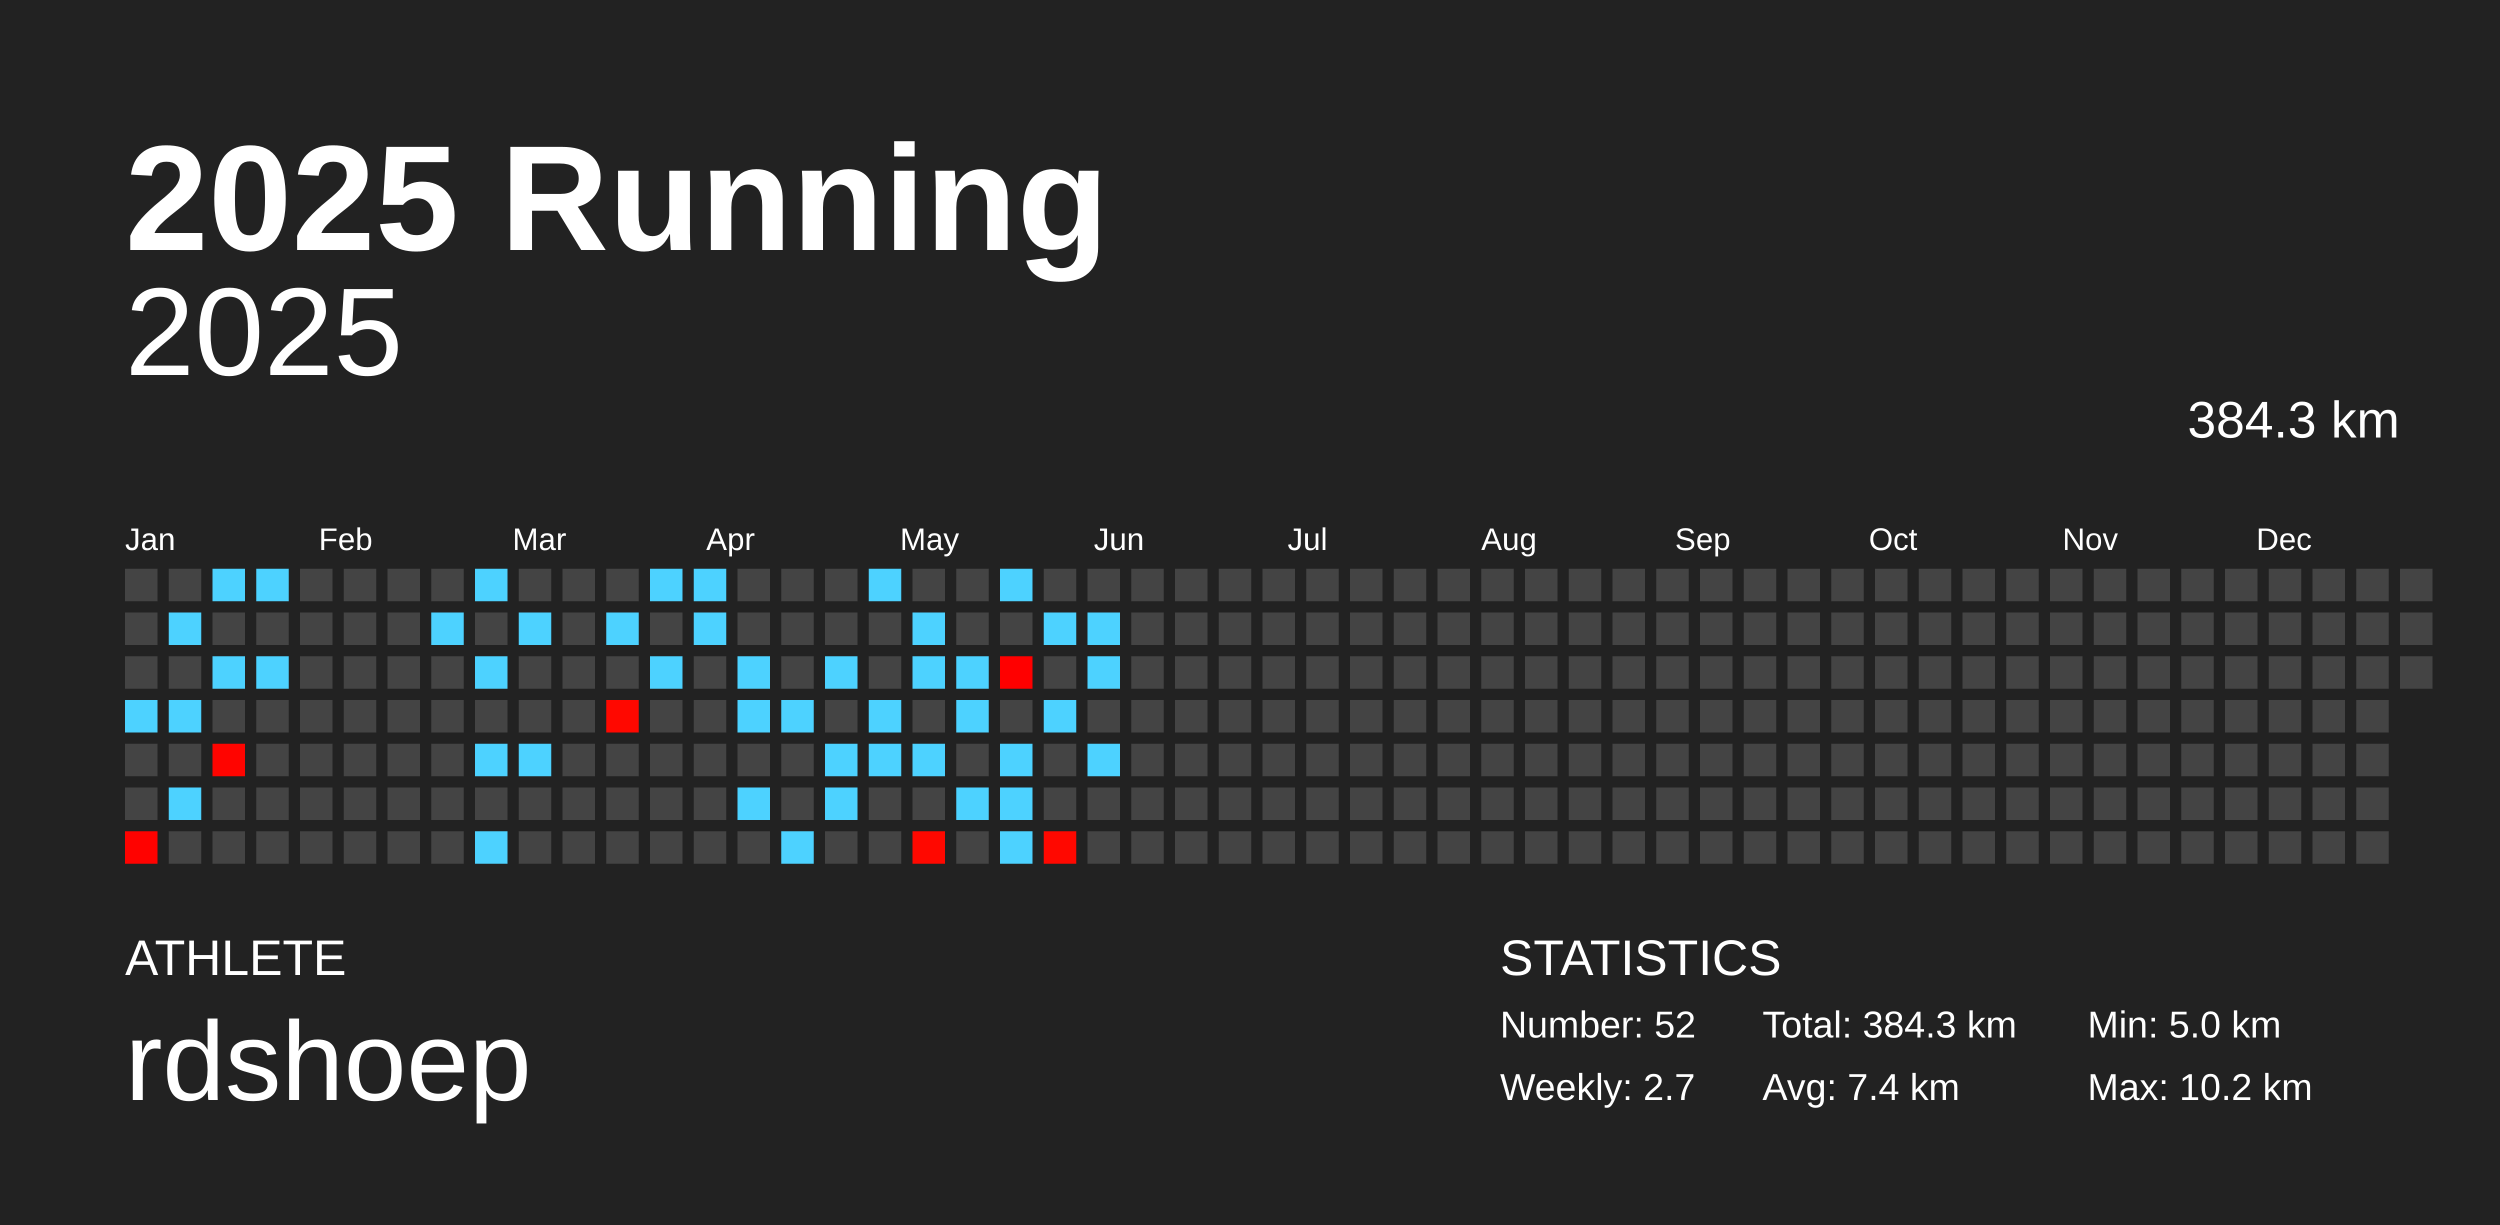
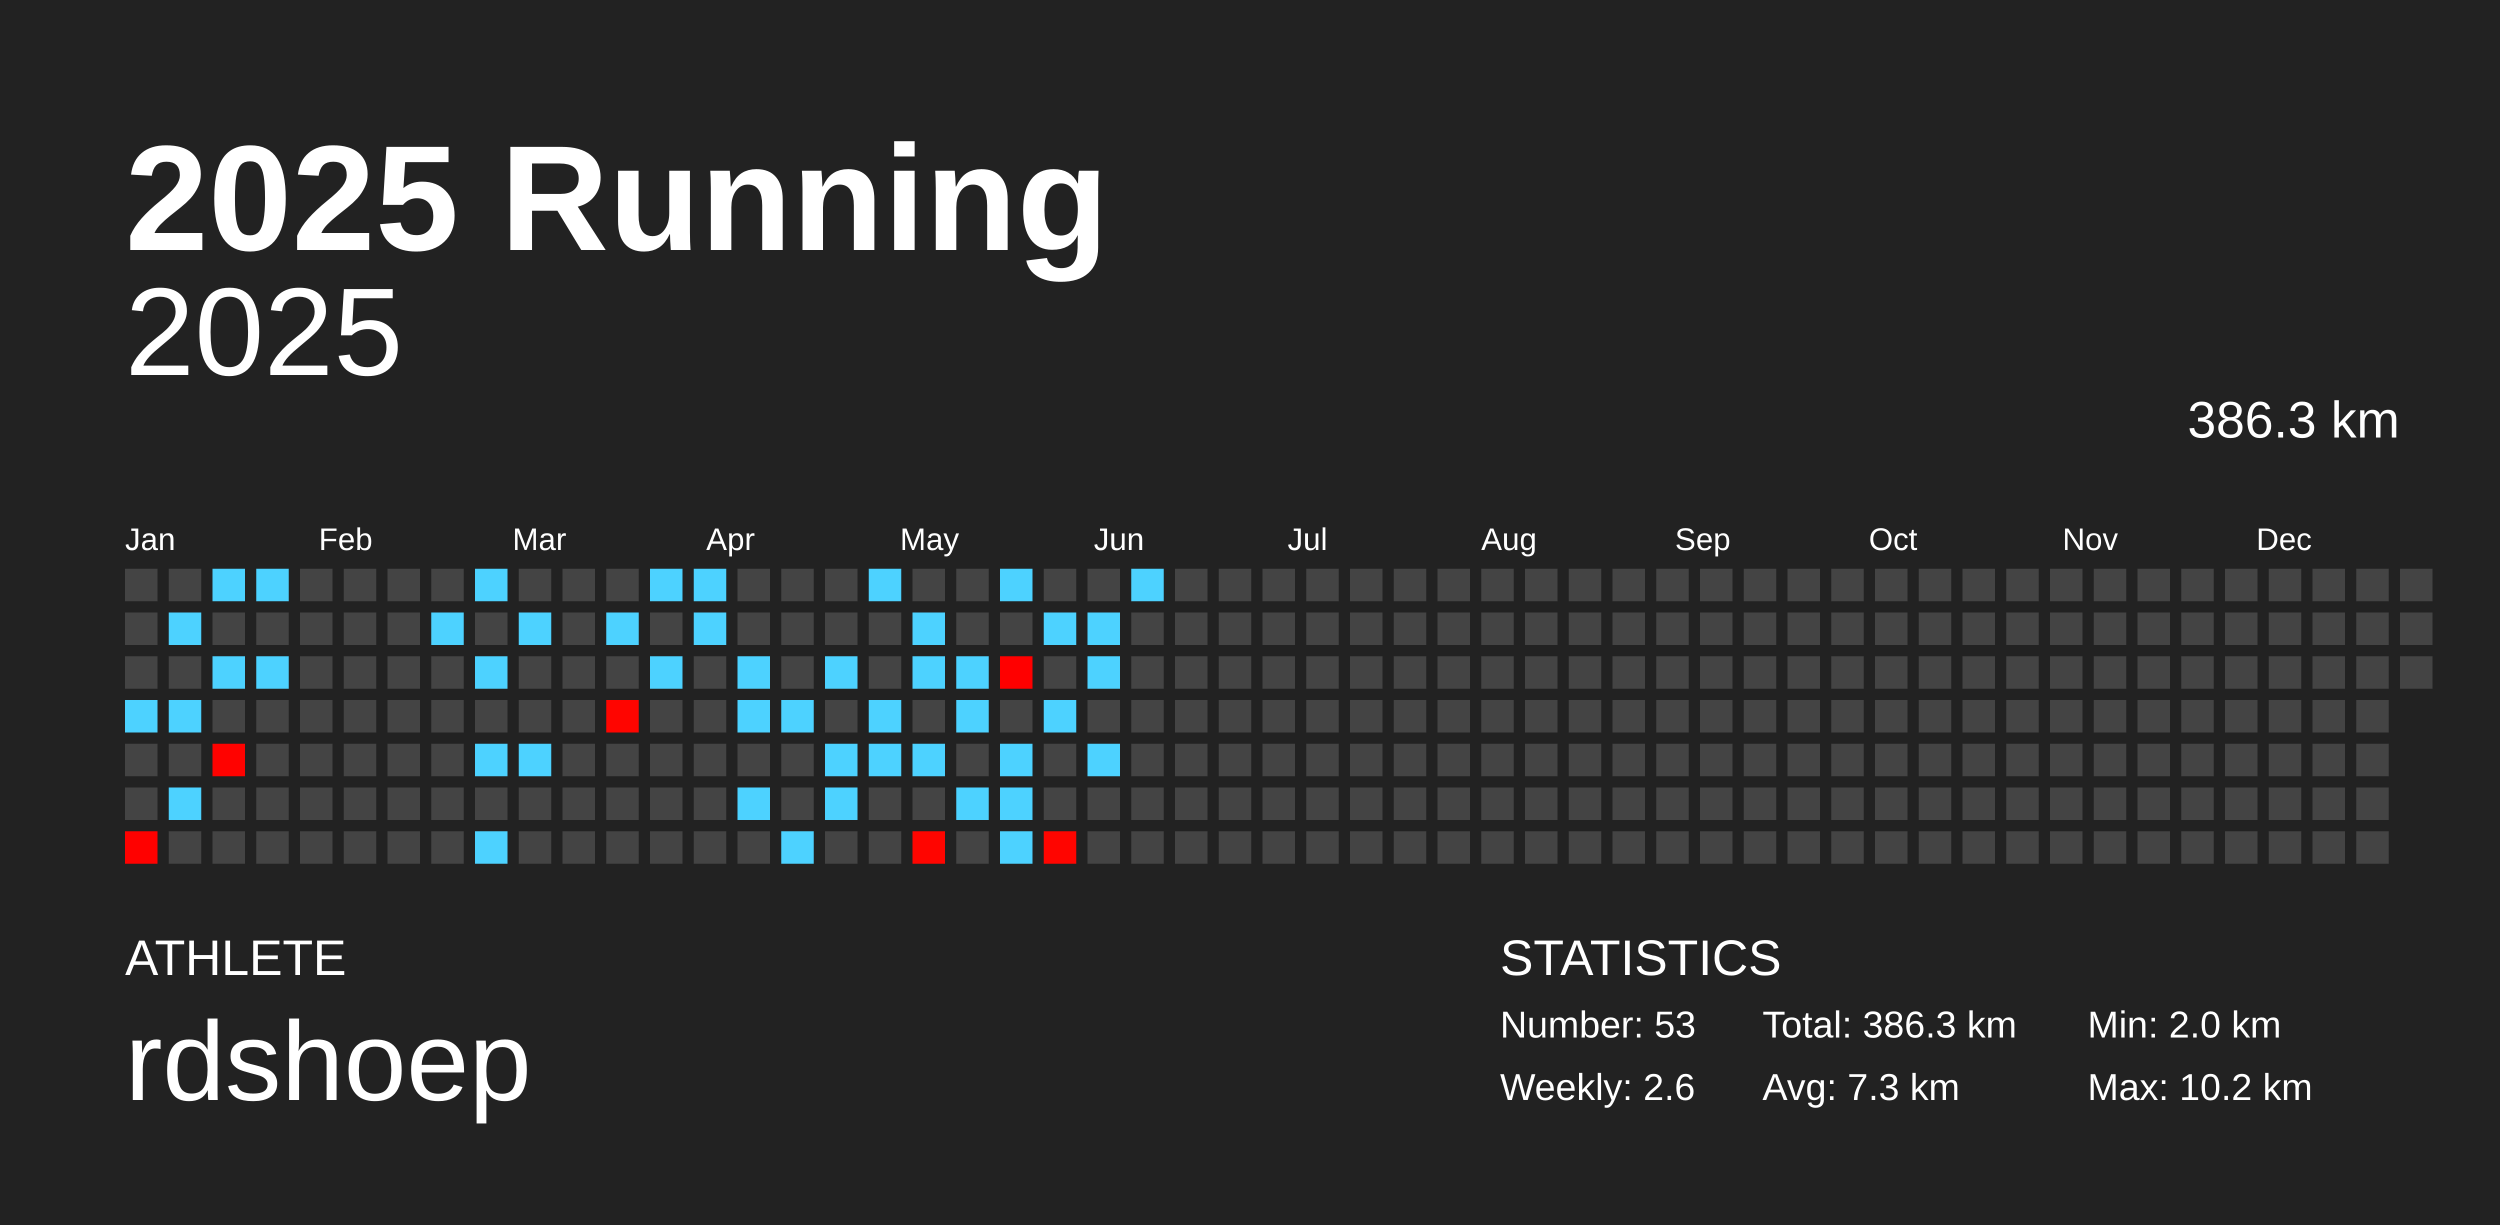
<svg xmlns="http://www.w3.org/2000/svg" baseProfile="full" height="98mm" version="1.1" viewBox="0,0,200,98" width="200mm">
  <defs />
  <rect fill="#222222" height="98" width="200" x="0" y="0" />
  <text fill="#FFFFFF" style="font-size:12px; font-family:Arial; font-weight:bold;" x="10" y="20">2025 Running</text>
  <text fill="#FFFFFF" style="font-size:4px; font-family:Arial" x="10" y="78">ATHLETE</text>
  <text fill="#FFFFFF" style="font-size:9px; font-family:Arial" x="10" y="88">rdshoep</text>
  <text fill="#FFFFFF" style="font-size:4px; font-family:Arial" x="120" y="78">STATISTICS</text>
-   <text fill="#FFFFFF" style="font-size:3px; font-family:Arial" x="120" y="83">Number: 52</text>
-   <text fill="#FFFFFF" style="font-size:3px; font-family:Arial" x="120" y="88">Weekly: 2.7</text>
-   <text fill="#FFFFFF" style="font-size:3px; font-family:Arial" x="141" y="83">Total: 384.3 km</text>
-   <text fill="#FFFFFF" style="font-size:3px; font-family:Arial" x="141" y="88">Avg: 7.4 km</text>
-   <text fill="#FFFFFF" style="font-size:3px; font-family:Arial" x="167" y="83">Min: 5.0 km</text>
+   <text fill="#FFFFFF" style="font-size:3px; font-family:Arial" x="120" y="83">Number: 53</text>
+   <text fill="#FFFFFF" style="font-size:3px; font-family:Arial" x="120" y="88">Weekly: 2.6</text>
+   <text fill="#FFFFFF" style="font-size:3px; font-family:Arial" x="141" y="83">Total: 386.3 km</text>
+   <text fill="#FFFFFF" style="font-size:3px; font-family:Arial" x="141" y="88">Avg: 7.3 km</text>
+   <text fill="#FFFFFF" style="font-size:3px; font-family:Arial" x="167" y="83">Min: 2.0 km</text>
  <text fill="#FFFFFF" style="font-size:3px; font-family:Arial" x="167" y="88">Max: 10.2 km</text>
  <text alignment-baseline="hanging" fill="#FFFFFF" style="font-size:10.0px; font-family:Arial;" x="10" y="30">2025</text>
-   <text alignment-baseline="hanging" fill="#FFFFFF" style="font-size:4.125px; font-family:Arial;" x="175" y="35">384.3 km</text>
+   <text alignment-baseline="hanging" fill="#FFFFFF" style="font-size:4.125px; font-family:Arial;" x="175" y="35">386.3 km</text>
  <text fill="#FFFFFF" style="font-size:2.5px; font-family:Arial" x="10.0" y="44">Jan</text>
  <text fill="#FFFFFF" style="font-size:2.5px; font-family:Arial" x="25.5" y="44">Feb</text>
  <text fill="#FFFFFF" style="font-size:2.5px; font-family:Arial" x="41.0" y="44">Mar</text>
  <text fill="#FFFFFF" style="font-size:2.5px; font-family:Arial" x="56.5" y="44">Apr</text>
  <text fill="#FFFFFF" style="font-size:2.5px; font-family:Arial" x="72.0" y="44">May</text>
  <text fill="#FFFFFF" style="font-size:2.5px; font-family:Arial" x="87.5" y="44">Jun</text>
  <text fill="#FFFFFF" style="font-size:2.5px; font-family:Arial" x="103.0" y="44">Jul</text>
  <text fill="#FFFFFF" style="font-size:2.5px; font-family:Arial" x="118.5" y="44">Aug</text>
  <text fill="#FFFFFF" style="font-size:2.5px; font-family:Arial" x="134.0" y="44">Sep</text>
  <text fill="#FFFFFF" style="font-size:2.5px; font-family:Arial" x="149.5" y="44">Oct</text>
  <text fill="#FFFFFF" style="font-size:2.5px; font-family:Arial" x="165.0" y="44">Nov</text>
  <text fill="#FFFFFF" style="font-size:2.5px; font-family:Arial" x="180.5" y="44">Dec</text>
  <rect fill="#444444" height="2.6" width="2.6" x="10.0" y="45.5" />
  <rect fill="#444444" height="2.6" width="2.6" x="10.0" y="49.0" />
  <rect fill="#444444" height="2.6" width="2.6" x="10.0" y="52.5" />
  <rect fill="#4dd2ff" height="2.6" width="2.6" x="10.0" y="56.0" />
  <rect fill="#444444" height="2.6" width="2.6" x="10.0" y="59.5" />
  <rect fill="#444444" height="2.6" width="2.6" x="10.0" y="63.0" />
-   <rect fill="#ff0200" height="2.6" width="2.6" x="10.0" y="66.5" />
+   <rect fill="#ff0100" height="2.6" width="2.6" x="10.0" y="66.5" />
  <rect fill="#444444" height="2.6" width="2.6" x="13.5" y="45.5" />
  <rect fill="#4dd2ff" height="2.6" width="2.6" x="13.5" y="49.0" />
  <rect fill="#444444" height="2.6" width="2.6" x="13.5" y="52.5" />
  <rect fill="#4dd2ff" height="2.6" width="2.6" x="13.5" y="56.0" />
  <rect fill="#444444" height="2.6" width="2.6" x="13.5" y="59.5" />
  <rect fill="#4dd2ff" height="2.6" width="2.6" x="13.5" y="63.0" />
  <rect fill="#444444" height="2.6" width="2.6" x="13.5" y="66.5" />
  <rect fill="#4dd2ff" height="2.6" width="2.6" x="17.0" y="45.5" />
  <rect fill="#444444" height="2.6" width="2.6" x="17.0" y="49.0" />
  <rect fill="#4dd2ff" height="2.6" width="2.6" x="17.0" y="52.5" />
  <rect fill="#444444" height="2.6" width="2.6" x="17.0" y="56.0" />
-   <rect fill="#ff0400" height="2.6" width="2.6" x="17.0" y="59.5" />
+   <rect fill="#ff0200" height="2.6" width="2.6" x="17.0" y="59.5" />
  <rect fill="#444444" height="2.6" width="2.6" x="17.0" y="63.0" />
  <rect fill="#444444" height="2.6" width="2.6" x="17.0" y="66.5" />
  <rect fill="#4dd2ff" height="2.6" width="2.6" x="20.5" y="45.5" />
  <rect fill="#444444" height="2.6" width="2.6" x="20.5" y="49.0" />
  <rect fill="#4dd2ff" height="2.6" width="2.6" x="20.5" y="52.5" />
  <rect fill="#444444" height="2.6" width="2.6" x="20.5" y="56.0" />
  <rect fill="#444444" height="2.6" width="2.6" x="20.5" y="59.5" />
  <rect fill="#444444" height="2.6" width="2.6" x="20.5" y="63.0" />
  <rect fill="#444444" height="2.6" width="2.6" x="20.5" y="66.5" />
  <rect fill="#444444" height="2.6" width="2.6" x="24.0" y="45.5" />
  <rect fill="#444444" height="2.6" width="2.6" x="24.0" y="49.0" />
  <rect fill="#444444" height="2.6" width="2.6" x="24.0" y="52.5" />
  <rect fill="#444444" height="2.6" width="2.6" x="24.0" y="56.0" />
  <rect fill="#444444" height="2.6" width="2.6" x="24.0" y="59.5" />
  <rect fill="#444444" height="2.6" width="2.6" x="24.0" y="63.0" />
  <rect fill="#444444" height="2.6" width="2.6" x="24.0" y="66.5" />
  <rect fill="#444444" height="2.6" width="2.6" x="27.5" y="45.5" />
  <rect fill="#444444" height="2.6" width="2.6" x="27.5" y="49.0" />
  <rect fill="#444444" height="2.6" width="2.6" x="27.5" y="52.5" />
  <rect fill="#444444" height="2.6" width="2.6" x="27.5" y="56.0" />
  <rect fill="#444444" height="2.6" width="2.6" x="27.5" y="59.5" />
  <rect fill="#444444" height="2.6" width="2.6" x="27.5" y="63.0" />
  <rect fill="#444444" height="2.6" width="2.6" x="27.5" y="66.5" />
  <rect fill="#444444" height="2.6" width="2.6" x="31.0" y="45.5" />
  <rect fill="#444444" height="2.6" width="2.6" x="31.0" y="49.0" />
  <rect fill="#444444" height="2.6" width="2.6" x="31.0" y="52.5" />
  <rect fill="#444444" height="2.6" width="2.6" x="31.0" y="56.0" />
  <rect fill="#444444" height="2.6" width="2.6" x="31.0" y="59.5" />
  <rect fill="#444444" height="2.6" width="2.6" x="31.0" y="63.0" />
  <rect fill="#444444" height="2.6" width="2.6" x="31.0" y="66.5" />
  <rect fill="#444444" height="2.6" width="2.6" x="34.5" y="45.5" />
  <rect fill="#4dd2ff" height="2.6" width="2.6" x="34.5" y="49.0" />
  <rect fill="#444444" height="2.6" width="2.6" x="34.5" y="52.5" />
  <rect fill="#444444" height="2.6" width="2.6" x="34.5" y="56.0" />
  <rect fill="#444444" height="2.6" width="2.6" x="34.5" y="59.5" />
  <rect fill="#444444" height="2.6" width="2.6" x="34.5" y="63.0" />
  <rect fill="#444444" height="2.6" width="2.6" x="34.5" y="66.5" />
  <rect fill="#4dd2ff" height="2.6" width="2.6" x="38.0" y="45.5" />
  <rect fill="#444444" height="2.6" width="2.6" x="38.0" y="49.0" />
  <rect fill="#4dd2ff" height="2.6" width="2.6" x="38.0" y="52.5" />
  <rect fill="#444444" height="2.6" width="2.6" x="38.0" y="56.0" />
  <rect fill="#4dd2ff" height="2.6" width="2.6" x="38.0" y="59.5" />
  <rect fill="#444444" height="2.6" width="2.6" x="38.0" y="63.0" />
  <rect fill="#4dd2ff" height="2.6" width="2.6" x="38.0" y="66.5" />
  <rect fill="#444444" height="2.6" width="2.6" x="41.5" y="45.5" />
  <rect fill="#4dd2ff" height="2.6" width="2.6" x="41.5" y="49.0" />
  <rect fill="#444444" height="2.6" width="2.6" x="41.5" y="52.5" />
  <rect fill="#444444" height="2.6" width="2.6" x="41.5" y="56.0" />
  <rect fill="#4dd2ff" height="2.6" width="2.6" x="41.5" y="59.5" />
  <rect fill="#444444" height="2.6" width="2.6" x="41.5" y="63.0" />
  <rect fill="#444444" height="2.6" width="2.6" x="41.5" y="66.5" />
  <rect fill="#444444" height="2.6" width="2.6" x="45.0" y="45.5" />
  <rect fill="#444444" height="2.6" width="2.6" x="45.0" y="49.0" />
  <rect fill="#444444" height="2.6" width="2.6" x="45.0" y="52.5" />
  <rect fill="#444444" height="2.6" width="2.6" x="45.0" y="56.0" />
  <rect fill="#444444" height="2.6" width="2.6" x="45.0" y="59.5" />
  <rect fill="#444444" height="2.6" width="2.6" x="45.0" y="63.0" />
  <rect fill="#444444" height="2.6" width="2.6" x="45.0" y="66.5" />
  <rect fill="#444444" height="2.6" width="2.6" x="48.5" y="45.5" />
  <rect fill="#4dd2ff" height="2.6" width="2.6" x="48.5" y="49.0" />
  <rect fill="#444444" height="2.6" width="2.6" x="48.5" y="52.5" />
-   <rect fill="#ff0800" height="2.6" width="2.6" x="48.5" y="56.0" />
+   <rect fill="#ff0500" height="2.6" width="2.6" x="48.5" y="56.0" />
  <rect fill="#444444" height="2.6" width="2.6" x="48.5" y="59.5" />
  <rect fill="#444444" height="2.6" width="2.6" x="48.5" y="63.0" />
  <rect fill="#444444" height="2.6" width="2.6" x="48.5" y="66.5" />
  <rect fill="#4dd2ff" height="2.6" width="2.6" x="52.0" y="45.5" />
  <rect fill="#444444" height="2.6" width="2.6" x="52.0" y="49.0" />
  <rect fill="#4dd2ff" height="2.6" width="2.6" x="52.0" y="52.5" />
  <rect fill="#444444" height="2.6" width="2.6" x="52.0" y="56.0" />
  <rect fill="#444444" height="2.6" width="2.6" x="52.0" y="59.5" />
  <rect fill="#444444" height="2.6" width="2.6" x="52.0" y="63.0" />
  <rect fill="#444444" height="2.6" width="2.6" x="52.0" y="66.5" />
  <rect fill="#4dd2ff" height="2.6" width="2.6" x="55.5" y="45.5" />
  <rect fill="#4dd2ff" height="2.6" width="2.6" x="55.5" y="49.0" />
  <rect fill="#444444" height="2.6" width="2.6" x="55.5" y="52.5" />
  <rect fill="#444444" height="2.6" width="2.6" x="55.5" y="56.0" />
  <rect fill="#444444" height="2.6" width="2.6" x="55.5" y="59.5" />
  <rect fill="#444444" height="2.6" width="2.6" x="55.5" y="63.0" />
  <rect fill="#444444" height="2.6" width="2.6" x="55.5" y="66.5" />
  <rect fill="#444444" height="2.6" width="2.6" x="59.0" y="45.5" />
  <rect fill="#444444" height="2.6" width="2.6" x="59.0" y="49.0" />
  <rect fill="#4dd2ff" height="2.6" width="2.6" x="59.0" y="52.5" />
  <rect fill="#4dd2ff" height="2.6" width="2.6" x="59.0" y="56.0" />
  <rect fill="#444444" height="2.6" width="2.6" x="59.0" y="59.5" />
  <rect fill="#4dd2ff" height="2.6" width="2.6" x="59.0" y="63.0" />
  <rect fill="#444444" height="2.6" width="2.6" x="59.0" y="66.5" />
  <rect fill="#444444" height="2.6" width="2.6" x="62.5" y="45.5" />
  <rect fill="#444444" height="2.6" width="2.6" x="62.5" y="49.0" />
  <rect fill="#444444" height="2.6" width="2.6" x="62.5" y="52.5" />
  <rect fill="#4dd2ff" height="2.6" width="2.6" x="62.5" y="56.0" />
  <rect fill="#444444" height="2.6" width="2.6" x="62.5" y="59.5" />
  <rect fill="#444444" height="2.6" width="2.6" x="62.5" y="63.0" />
  <rect fill="#4dd2ff" height="2.6" width="2.6" x="62.5" y="66.5" />
  <rect fill="#444444" height="2.6" width="2.6" x="66.0" y="45.5" />
  <rect fill="#444444" height="2.6" width="2.6" x="66.0" y="49.0" />
  <rect fill="#4dd2ff" height="2.6" width="2.6" x="66.0" y="52.5" />
  <rect fill="#444444" height="2.6" width="2.6" x="66.0" y="56.0" />
  <rect fill="#4dd2ff" height="2.6" width="2.6" x="66.0" y="59.5" />
  <rect fill="#4dd2ff" height="2.6" width="2.6" x="66.0" y="63.0" />
  <rect fill="#444444" height="2.6" width="2.6" x="66.0" y="66.5" />
  <rect fill="#4dd2ff" height="2.6" width="2.6" x="69.5" y="45.5" />
  <rect fill="#444444" height="2.6" width="2.6" x="69.5" y="49.0" />
  <rect fill="#444444" height="2.6" width="2.6" x="69.5" y="52.5" />
  <rect fill="#4dd2ff" height="2.6" width="2.6" x="69.5" y="56.0" />
  <rect fill="#4dd2ff" height="2.6" width="2.6" x="69.5" y="59.5" />
  <rect fill="#444444" height="2.6" width="2.6" x="69.5" y="63.0" />
  <rect fill="#444444" height="2.6" width="2.6" x="69.5" y="66.5" />
  <rect fill="#444444" height="2.6" width="2.6" x="73.0" y="45.5" />
  <rect fill="#4dd2ff" height="2.6" width="2.6" x="73.0" y="49.0" />
  <rect fill="#4dd2ff" height="2.6" width="2.6" x="73.0" y="52.5" />
  <rect fill="#444444" height="2.6" width="2.6" x="73.0" y="56.0" />
  <rect fill="#4dd2ff" height="2.6" width="2.6" x="73.0" y="59.5" />
  <rect fill="#444444" height="2.6" width="2.6" x="73.0" y="63.0" />
-   <rect fill="#ff0800" height="2.6" width="2.6" x="73.0" y="66.5" />
+   <rect fill="#ff0500" height="2.6" width="2.6" x="73.0" y="66.5" />
  <rect fill="#444444" height="2.6" width="2.6" x="76.5" y="45.5" />
  <rect fill="#444444" height="2.6" width="2.6" x="76.5" y="49.0" />
  <rect fill="#4dd2ff" height="2.6" width="2.6" x="76.5" y="52.5" />
  <rect fill="#4dd2ff" height="2.6" width="2.6" x="76.5" y="56.0" />
  <rect fill="#444444" height="2.6" width="2.6" x="76.5" y="59.5" />
  <rect fill="#4dd2ff" height="2.6" width="2.6" x="76.5" y="63.0" />
  <rect fill="#444444" height="2.6" width="2.6" x="76.5" y="66.5" />
  <rect fill="#4dd2ff" height="2.6" width="2.6" x="80.0" y="45.5" />
  <rect fill="#444444" height="2.6" width="2.6" x="80.0" y="49.0" />
  <rect fill="#ff0000" height="2.6" width="2.6" x="80.0" y="52.5" />
  <rect fill="#444444" height="2.6" width="2.6" x="80.0" y="56.0" />
  <rect fill="#4dd2ff" height="2.6" width="2.6" x="80.0" y="59.5" />
  <rect fill="#4dd2ff" height="2.6" width="2.6" x="80.0" y="63.0" />
  <rect fill="#4dd2ff" height="2.6" width="2.6" x="80.0" y="66.5" />
  <rect fill="#444444" height="2.6" width="2.6" x="83.5" y="45.5" />
  <rect fill="#4dd2ff" height="2.6" width="2.6" x="83.5" y="49.0" />
  <rect fill="#444444" height="2.6" width="2.6" x="83.5" y="52.5" />
  <rect fill="#4dd2ff" height="2.6" width="2.6" x="83.5" y="56.0" />
  <rect fill="#444444" height="2.6" width="2.6" x="83.5" y="59.5" />
  <rect fill="#444444" height="2.6" width="2.6" x="83.5" y="63.0" />
-   <rect fill="#ff0800" height="2.6" width="2.6" x="83.5" y="66.5" />
+   <rect fill="#ff0500" height="2.6" width="2.6" x="83.5" y="66.5" />
  <rect fill="#444444" height="2.6" width="2.6" x="87.0" y="45.5" />
  <rect fill="#4dd2ff" height="2.6" width="2.6" x="87.0" y="49.0" />
  <rect fill="#4dd2ff" height="2.6" width="2.6" x="87.0" y="52.5" />
  <rect fill="#444444" height="2.6" width="2.6" x="87.0" y="56.0" />
  <rect fill="#4dd2ff" height="2.6" width="2.6" x="87.0" y="59.5" />
  <rect fill="#444444" height="2.6" width="2.6" x="87.0" y="63.0" />
  <rect fill="#444444" height="2.6" width="2.6" x="87.0" y="66.5" />
-   <rect fill="#444444" height="2.6" width="2.6" x="90.5" y="45.5" />
+   <rect fill="#4dd2ff" height="2.6" width="2.6" x="90.5" y="45.5" />
  <rect fill="#444444" height="2.6" width="2.6" x="90.5" y="49.0" />
  <rect fill="#444444" height="2.6" width="2.6" x="90.5" y="52.5" />
  <rect fill="#444444" height="2.6" width="2.6" x="90.5" y="56.0" />
  <rect fill="#444444" height="2.6" width="2.6" x="90.5" y="59.5" />
  <rect fill="#444444" height="2.6" width="2.6" x="90.5" y="63.0" />
  <rect fill="#444444" height="2.6" width="2.6" x="90.5" y="66.5" />
  <rect fill="#444444" height="2.6" width="2.6" x="94.0" y="45.5" />
  <rect fill="#444444" height="2.6" width="2.6" x="94.0" y="49.0" />
  <rect fill="#444444" height="2.6" width="2.6" x="94.0" y="52.5" />
  <rect fill="#444444" height="2.6" width="2.6" x="94.0" y="56.0" />
  <rect fill="#444444" height="2.6" width="2.6" x="94.0" y="59.5" />
  <rect fill="#444444" height="2.6" width="2.6" x="94.0" y="63.0" />
  <rect fill="#444444" height="2.6" width="2.6" x="94.0" y="66.5" />
  <rect fill="#444444" height="2.6" width="2.6" x="97.5" y="45.5" />
  <rect fill="#444444" height="2.6" width="2.6" x="97.5" y="49.0" />
  <rect fill="#444444" height="2.6" width="2.6" x="97.5" y="52.5" />
  <rect fill="#444444" height="2.6" width="2.6" x="97.5" y="56.0" />
  <rect fill="#444444" height="2.6" width="2.6" x="97.5" y="59.5" />
  <rect fill="#444444" height="2.6" width="2.6" x="97.5" y="63.0" />
  <rect fill="#444444" height="2.6" width="2.6" x="97.5" y="66.5" />
  <rect fill="#444444" height="2.6" width="2.6" x="101.0" y="45.5" />
  <rect fill="#444444" height="2.6" width="2.6" x="101.0" y="49.0" />
  <rect fill="#444444" height="2.6" width="2.6" x="101.0" y="52.5" />
  <rect fill="#444444" height="2.6" width="2.6" x="101.0" y="56.0" />
  <rect fill="#444444" height="2.6" width="2.6" x="101.0" y="59.5" />
  <rect fill="#444444" height="2.6" width="2.6" x="101.0" y="63.0" />
  <rect fill="#444444" height="2.6" width="2.6" x="101.0" y="66.5" />
  <rect fill="#444444" height="2.6" width="2.6" x="104.5" y="45.5" />
  <rect fill="#444444" height="2.6" width="2.6" x="104.5" y="49.0" />
  <rect fill="#444444" height="2.6" width="2.6" x="104.5" y="52.5" />
  <rect fill="#444444" height="2.6" width="2.6" x="104.5" y="56.0" />
  <rect fill="#444444" height="2.6" width="2.6" x="104.5" y="59.5" />
  <rect fill="#444444" height="2.6" width="2.6" x="104.5" y="63.0" />
  <rect fill="#444444" height="2.6" width="2.6" x="104.5" y="66.5" />
  <rect fill="#444444" height="2.6" width="2.6" x="108.0" y="45.5" />
  <rect fill="#444444" height="2.6" width="2.6" x="108.0" y="49.0" />
  <rect fill="#444444" height="2.6" width="2.6" x="108.0" y="52.5" />
  <rect fill="#444444" height="2.6" width="2.6" x="108.0" y="56.0" />
  <rect fill="#444444" height="2.6" width="2.6" x="108.0" y="59.5" />
  <rect fill="#444444" height="2.6" width="2.6" x="108.0" y="63.0" />
  <rect fill="#444444" height="2.6" width="2.6" x="108.0" y="66.5" />
  <rect fill="#444444" height="2.6" width="2.6" x="111.5" y="45.5" />
  <rect fill="#444444" height="2.6" width="2.6" x="111.5" y="49.0" />
  <rect fill="#444444" height="2.6" width="2.6" x="111.5" y="52.5" />
  <rect fill="#444444" height="2.6" width="2.6" x="111.5" y="56.0" />
  <rect fill="#444444" height="2.6" width="2.6" x="111.5" y="59.5" />
  <rect fill="#444444" height="2.6" width="2.6" x="111.5" y="63.0" />
  <rect fill="#444444" height="2.6" width="2.6" x="111.5" y="66.5" />
  <rect fill="#444444" height="2.6" width="2.6" x="115.0" y="45.5" />
  <rect fill="#444444" height="2.6" width="2.6" x="115.0" y="49.0" />
  <rect fill="#444444" height="2.6" width="2.6" x="115.0" y="52.5" />
  <rect fill="#444444" height="2.6" width="2.6" x="115.0" y="56.0" />
  <rect fill="#444444" height="2.6" width="2.6" x="115.0" y="59.5" />
  <rect fill="#444444" height="2.6" width="2.6" x="115.0" y="63.0" />
  <rect fill="#444444" height="2.6" width="2.6" x="115.0" y="66.5" />
  <rect fill="#444444" height="2.6" width="2.6" x="118.5" y="45.5" />
  <rect fill="#444444" height="2.6" width="2.6" x="118.5" y="49.0" />
  <rect fill="#444444" height="2.6" width="2.6" x="118.5" y="52.5" />
  <rect fill="#444444" height="2.6" width="2.6" x="118.5" y="56.0" />
  <rect fill="#444444" height="2.6" width="2.6" x="118.5" y="59.5" />
  <rect fill="#444444" height="2.6" width="2.6" x="118.5" y="63.0" />
  <rect fill="#444444" height="2.6" width="2.6" x="118.5" y="66.5" />
  <rect fill="#444444" height="2.6" width="2.6" x="122.0" y="45.5" />
  <rect fill="#444444" height="2.6" width="2.6" x="122.0" y="49.0" />
  <rect fill="#444444" height="2.6" width="2.6" x="122.0" y="52.5" />
  <rect fill="#444444" height="2.6" width="2.6" x="122.0" y="56.0" />
  <rect fill="#444444" height="2.6" width="2.6" x="122.0" y="59.5" />
  <rect fill="#444444" height="2.6" width="2.6" x="122.0" y="63.0" />
  <rect fill="#444444" height="2.6" width="2.6" x="122.0" y="66.5" />
  <rect fill="#444444" height="2.6" width="2.6" x="125.5" y="45.5" />
  <rect fill="#444444" height="2.6" width="2.6" x="125.5" y="49.0" />
  <rect fill="#444444" height="2.6" width="2.6" x="125.5" y="52.5" />
  <rect fill="#444444" height="2.6" width="2.6" x="125.5" y="56.0" />
  <rect fill="#444444" height="2.6" width="2.6" x="125.5" y="59.5" />
  <rect fill="#444444" height="2.6" width="2.6" x="125.5" y="63.0" />
  <rect fill="#444444" height="2.6" width="2.6" x="125.5" y="66.5" />
  <rect fill="#444444" height="2.6" width="2.6" x="129.0" y="45.5" />
  <rect fill="#444444" height="2.6" width="2.6" x="129.0" y="49.0" />
  <rect fill="#444444" height="2.6" width="2.6" x="129.0" y="52.5" />
  <rect fill="#444444" height="2.6" width="2.6" x="129.0" y="56.0" />
  <rect fill="#444444" height="2.6" width="2.6" x="129.0" y="59.5" />
  <rect fill="#444444" height="2.6" width="2.6" x="129.0" y="63.0" />
  <rect fill="#444444" height="2.6" width="2.6" x="129.0" y="66.5" />
  <rect fill="#444444" height="2.6" width="2.6" x="132.5" y="45.5" />
  <rect fill="#444444" height="2.6" width="2.6" x="132.5" y="49.0" />
  <rect fill="#444444" height="2.6" width="2.6" x="132.5" y="52.5" />
  <rect fill="#444444" height="2.6" width="2.6" x="132.5" y="56.0" />
  <rect fill="#444444" height="2.6" width="2.6" x="132.5" y="59.5" />
  <rect fill="#444444" height="2.6" width="2.6" x="132.5" y="63.0" />
  <rect fill="#444444" height="2.6" width="2.6" x="132.5" y="66.5" />
  <rect fill="#444444" height="2.6" width="2.6" x="136.0" y="45.5" />
  <rect fill="#444444" height="2.6" width="2.6" x="136.0" y="49.0" />
  <rect fill="#444444" height="2.6" width="2.6" x="136.0" y="52.5" />
  <rect fill="#444444" height="2.6" width="2.6" x="136.0" y="56.0" />
  <rect fill="#444444" height="2.6" width="2.6" x="136.0" y="59.5" />
  <rect fill="#444444" height="2.6" width="2.6" x="136.0" y="63.0" />
  <rect fill="#444444" height="2.6" width="2.6" x="136.0" y="66.5" />
  <rect fill="#444444" height="2.6" width="2.6" x="139.5" y="45.5" />
  <rect fill="#444444" height="2.6" width="2.6" x="139.5" y="49.0" />
  <rect fill="#444444" height="2.6" width="2.6" x="139.5" y="52.5" />
  <rect fill="#444444" height="2.6" width="2.6" x="139.5" y="56.0" />
  <rect fill="#444444" height="2.6" width="2.6" x="139.5" y="59.5" />
  <rect fill="#444444" height="2.6" width="2.6" x="139.5" y="63.0" />
  <rect fill="#444444" height="2.6" width="2.6" x="139.5" y="66.5" />
  <rect fill="#444444" height="2.6" width="2.6" x="143.0" y="45.5" />
  <rect fill="#444444" height="2.6" width="2.6" x="143.0" y="49.0" />
  <rect fill="#444444" height="2.6" width="2.6" x="143.0" y="52.5" />
  <rect fill="#444444" height="2.6" width="2.6" x="143.0" y="56.0" />
  <rect fill="#444444" height="2.6" width="2.6" x="143.0" y="59.5" />
  <rect fill="#444444" height="2.6" width="2.6" x="143.0" y="63.0" />
  <rect fill="#444444" height="2.6" width="2.6" x="143.0" y="66.5" />
  <rect fill="#444444" height="2.6" width="2.6" x="146.5" y="45.5" />
  <rect fill="#444444" height="2.6" width="2.6" x="146.5" y="49.0" />
  <rect fill="#444444" height="2.6" width="2.6" x="146.5" y="52.5" />
  <rect fill="#444444" height="2.6" width="2.6" x="146.5" y="56.0" />
  <rect fill="#444444" height="2.6" width="2.6" x="146.5" y="59.5" />
  <rect fill="#444444" height="2.6" width="2.6" x="146.5" y="63.0" />
  <rect fill="#444444" height="2.6" width="2.6" x="146.5" y="66.5" />
  <rect fill="#444444" height="2.6" width="2.6" x="150.0" y="45.5" />
  <rect fill="#444444" height="2.6" width="2.6" x="150.0" y="49.0" />
  <rect fill="#444444" height="2.6" width="2.6" x="150.0" y="52.5" />
  <rect fill="#444444" height="2.6" width="2.6" x="150.0" y="56.0" />
  <rect fill="#444444" height="2.6" width="2.6" x="150.0" y="59.5" />
  <rect fill="#444444" height="2.6" width="2.6" x="150.0" y="63.0" />
  <rect fill="#444444" height="2.6" width="2.6" x="150.0" y="66.5" />
  <rect fill="#444444" height="2.6" width="2.6" x="153.5" y="45.5" />
  <rect fill="#444444" height="2.6" width="2.6" x="153.5" y="49.0" />
  <rect fill="#444444" height="2.6" width="2.6" x="153.5" y="52.5" />
  <rect fill="#444444" height="2.6" width="2.6" x="153.5" y="56.0" />
  <rect fill="#444444" height="2.6" width="2.6" x="153.5" y="59.5" />
  <rect fill="#444444" height="2.6" width="2.6" x="153.5" y="63.0" />
  <rect fill="#444444" height="2.6" width="2.6" x="153.5" y="66.5" />
  <rect fill="#444444" height="2.6" width="2.6" x="157.0" y="45.5" />
  <rect fill="#444444" height="2.6" width="2.6" x="157.0" y="49.0" />
  <rect fill="#444444" height="2.6" width="2.6" x="157.0" y="52.5" />
  <rect fill="#444444" height="2.6" width="2.6" x="157.0" y="56.0" />
  <rect fill="#444444" height="2.6" width="2.6" x="157.0" y="59.5" />
  <rect fill="#444444" height="2.6" width="2.6" x="157.0" y="63.0" />
  <rect fill="#444444" height="2.6" width="2.6" x="157.0" y="66.5" />
  <rect fill="#444444" height="2.6" width="2.6" x="160.5" y="45.5" />
  <rect fill="#444444" height="2.6" width="2.6" x="160.5" y="49.0" />
  <rect fill="#444444" height="2.6" width="2.6" x="160.5" y="52.5" />
  <rect fill="#444444" height="2.6" width="2.6" x="160.5" y="56.0" />
  <rect fill="#444444" height="2.6" width="2.6" x="160.5" y="59.5" />
  <rect fill="#444444" height="2.6" width="2.6" x="160.5" y="63.0" />
  <rect fill="#444444" height="2.6" width="2.6" x="160.5" y="66.5" />
  <rect fill="#444444" height="2.6" width="2.6" x="164.0" y="45.5" />
  <rect fill="#444444" height="2.6" width="2.6" x="164.0" y="49.0" />
  <rect fill="#444444" height="2.6" width="2.6" x="164.0" y="52.5" />
  <rect fill="#444444" height="2.6" width="2.6" x="164.0" y="56.0" />
  <rect fill="#444444" height="2.6" width="2.6" x="164.0" y="59.5" />
  <rect fill="#444444" height="2.6" width="2.6" x="164.0" y="63.0" />
  <rect fill="#444444" height="2.6" width="2.6" x="164.0" y="66.5" />
  <rect fill="#444444" height="2.6" width="2.6" x="167.5" y="45.5" />
  <rect fill="#444444" height="2.6" width="2.6" x="167.5" y="49.0" />
  <rect fill="#444444" height="2.6" width="2.6" x="167.5" y="52.5" />
  <rect fill="#444444" height="2.6" width="2.6" x="167.5" y="56.0" />
  <rect fill="#444444" height="2.6" width="2.6" x="167.5" y="59.5" />
  <rect fill="#444444" height="2.6" width="2.6" x="167.5" y="63.0" />
  <rect fill="#444444" height="2.6" width="2.6" x="167.5" y="66.5" />
  <rect fill="#444444" height="2.6" width="2.6" x="171.0" y="45.5" />
  <rect fill="#444444" height="2.6" width="2.6" x="171.0" y="49.0" />
  <rect fill="#444444" height="2.6" width="2.6" x="171.0" y="52.5" />
  <rect fill="#444444" height="2.6" width="2.6" x="171.0" y="56.0" />
  <rect fill="#444444" height="2.6" width="2.6" x="171.0" y="59.5" />
  <rect fill="#444444" height="2.6" width="2.6" x="171.0" y="63.0" />
  <rect fill="#444444" height="2.6" width="2.6" x="171.0" y="66.5" />
  <rect fill="#444444" height="2.6" width="2.6" x="174.5" y="45.5" />
  <rect fill="#444444" height="2.6" width="2.6" x="174.5" y="49.0" />
  <rect fill="#444444" height="2.6" width="2.6" x="174.5" y="52.5" />
  <rect fill="#444444" height="2.6" width="2.6" x="174.5" y="56.0" />
  <rect fill="#444444" height="2.6" width="2.6" x="174.5" y="59.5" />
  <rect fill="#444444" height="2.6" width="2.6" x="174.5" y="63.0" />
  <rect fill="#444444" height="2.6" width="2.6" x="174.5" y="66.5" />
  <rect fill="#444444" height="2.6" width="2.6" x="178.0" y="45.5" />
  <rect fill="#444444" height="2.6" width="2.6" x="178.0" y="49.0" />
  <rect fill="#444444" height="2.6" width="2.6" x="178.0" y="52.5" />
  <rect fill="#444444" height="2.6" width="2.6" x="178.0" y="56.0" />
  <rect fill="#444444" height="2.6" width="2.6" x="178.0" y="59.5" />
  <rect fill="#444444" height="2.6" width="2.6" x="178.0" y="63.0" />
  <rect fill="#444444" height="2.6" width="2.6" x="178.0" y="66.5" />
  <rect fill="#444444" height="2.6" width="2.6" x="181.5" y="45.5" />
  <rect fill="#444444" height="2.6" width="2.6" x="181.5" y="49.0" />
  <rect fill="#444444" height="2.6" width="2.6" x="181.5" y="52.5" />
  <rect fill="#444444" height="2.6" width="2.6" x="181.5" y="56.0" />
  <rect fill="#444444" height="2.6" width="2.6" x="181.5" y="59.5" />
  <rect fill="#444444" height="2.6" width="2.6" x="181.5" y="63.0" />
  <rect fill="#444444" height="2.6" width="2.6" x="181.5" y="66.5" />
  <rect fill="#444444" height="2.6" width="2.6" x="185.0" y="45.5" />
  <rect fill="#444444" height="2.6" width="2.6" x="185.0" y="49.0" />
  <rect fill="#444444" height="2.6" width="2.6" x="185.0" y="52.5" />
  <rect fill="#444444" height="2.6" width="2.6" x="185.0" y="56.0" />
  <rect fill="#444444" height="2.6" width="2.6" x="185.0" y="59.5" />
  <rect fill="#444444" height="2.6" width="2.6" x="185.0" y="63.0" />
  <rect fill="#444444" height="2.6" width="2.6" x="185.0" y="66.5" />
  <rect fill="#444444" height="2.6" width="2.6" x="188.5" y="45.5" />
  <rect fill="#444444" height="2.6" width="2.6" x="188.5" y="49.0" />
  <rect fill="#444444" height="2.6" width="2.6" x="188.5" y="52.5" />
  <rect fill="#444444" height="2.6" width="2.6" x="188.5" y="56.0" />
  <rect fill="#444444" height="2.6" width="2.6" x="188.5" y="59.5" />
  <rect fill="#444444" height="2.6" width="2.6" x="188.5" y="63.0" />
  <rect fill="#444444" height="2.6" width="2.6" x="188.5" y="66.5" />
  <rect fill="#444444" height="2.6" width="2.6" x="192.0" y="45.5" />
  <rect fill="#444444" height="2.6" width="2.6" x="192.0" y="49.0" />
  <rect fill="#444444" height="2.6" width="2.6" x="192.0" y="52.5" />
</svg>
